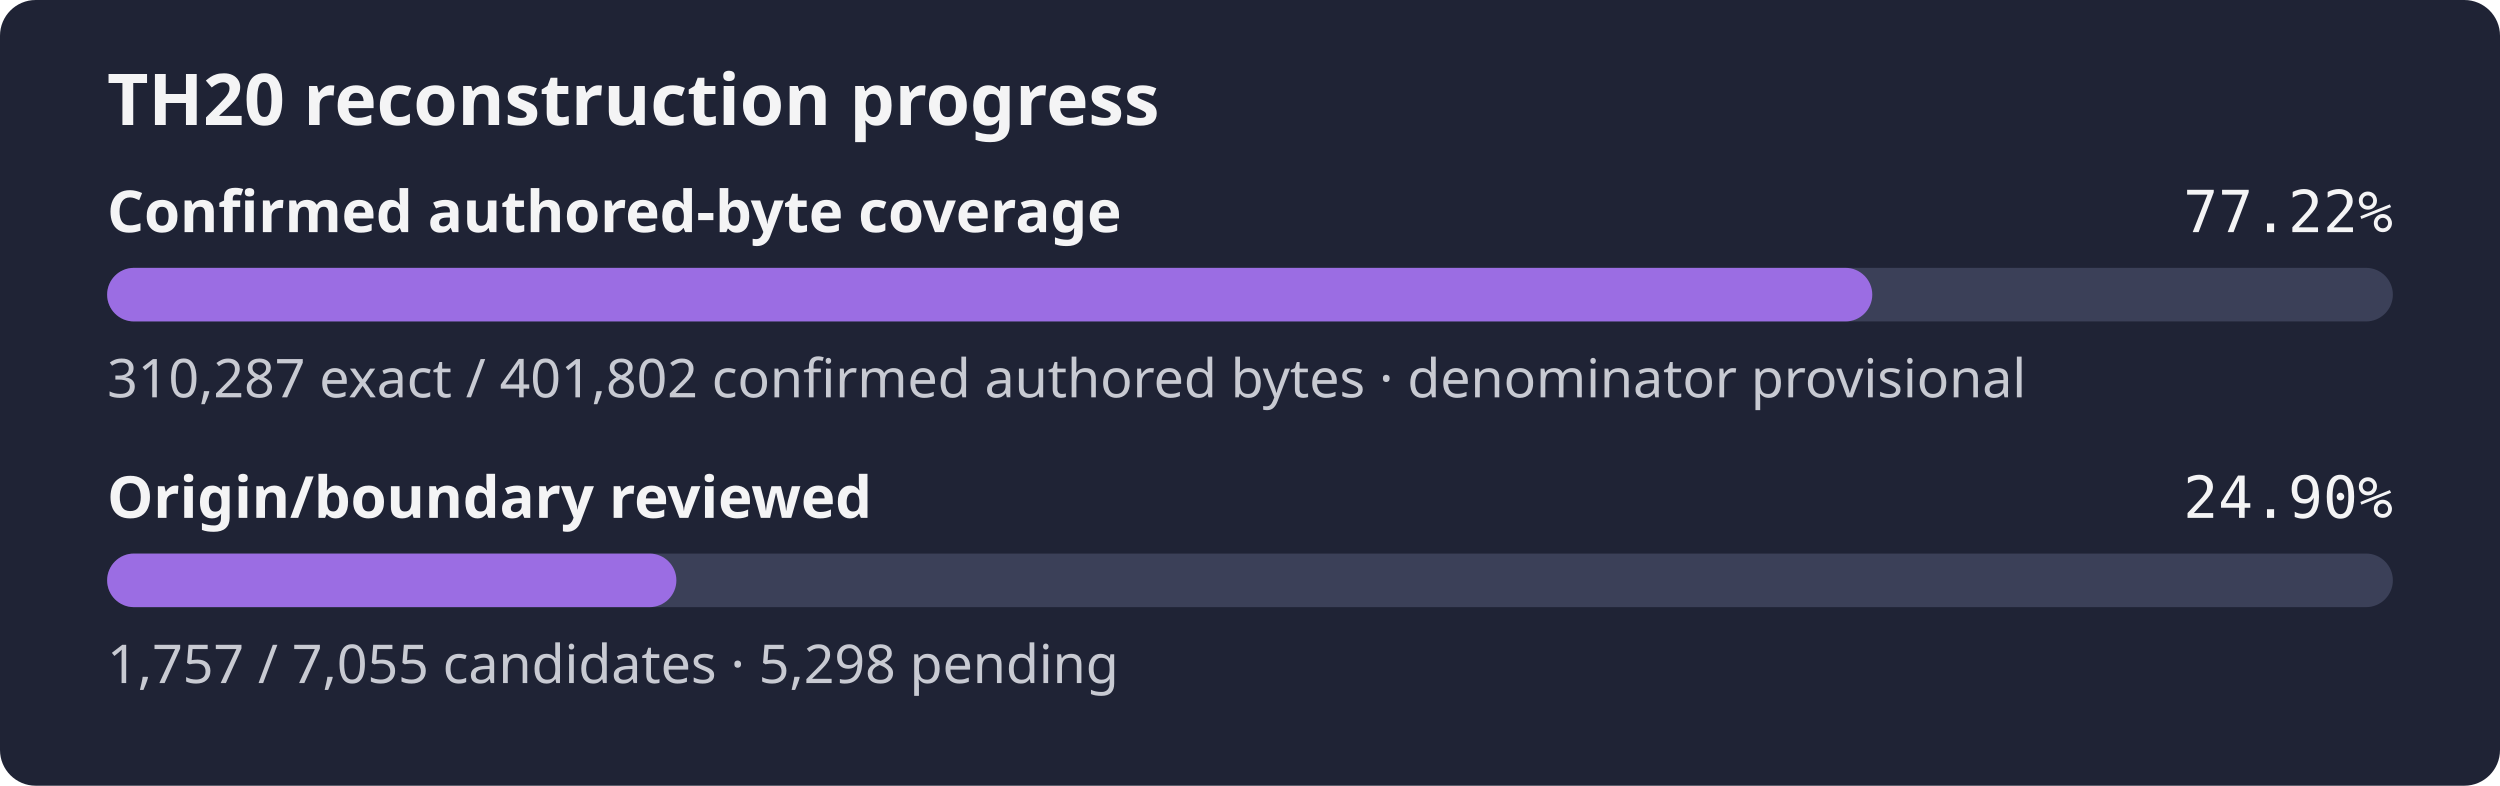
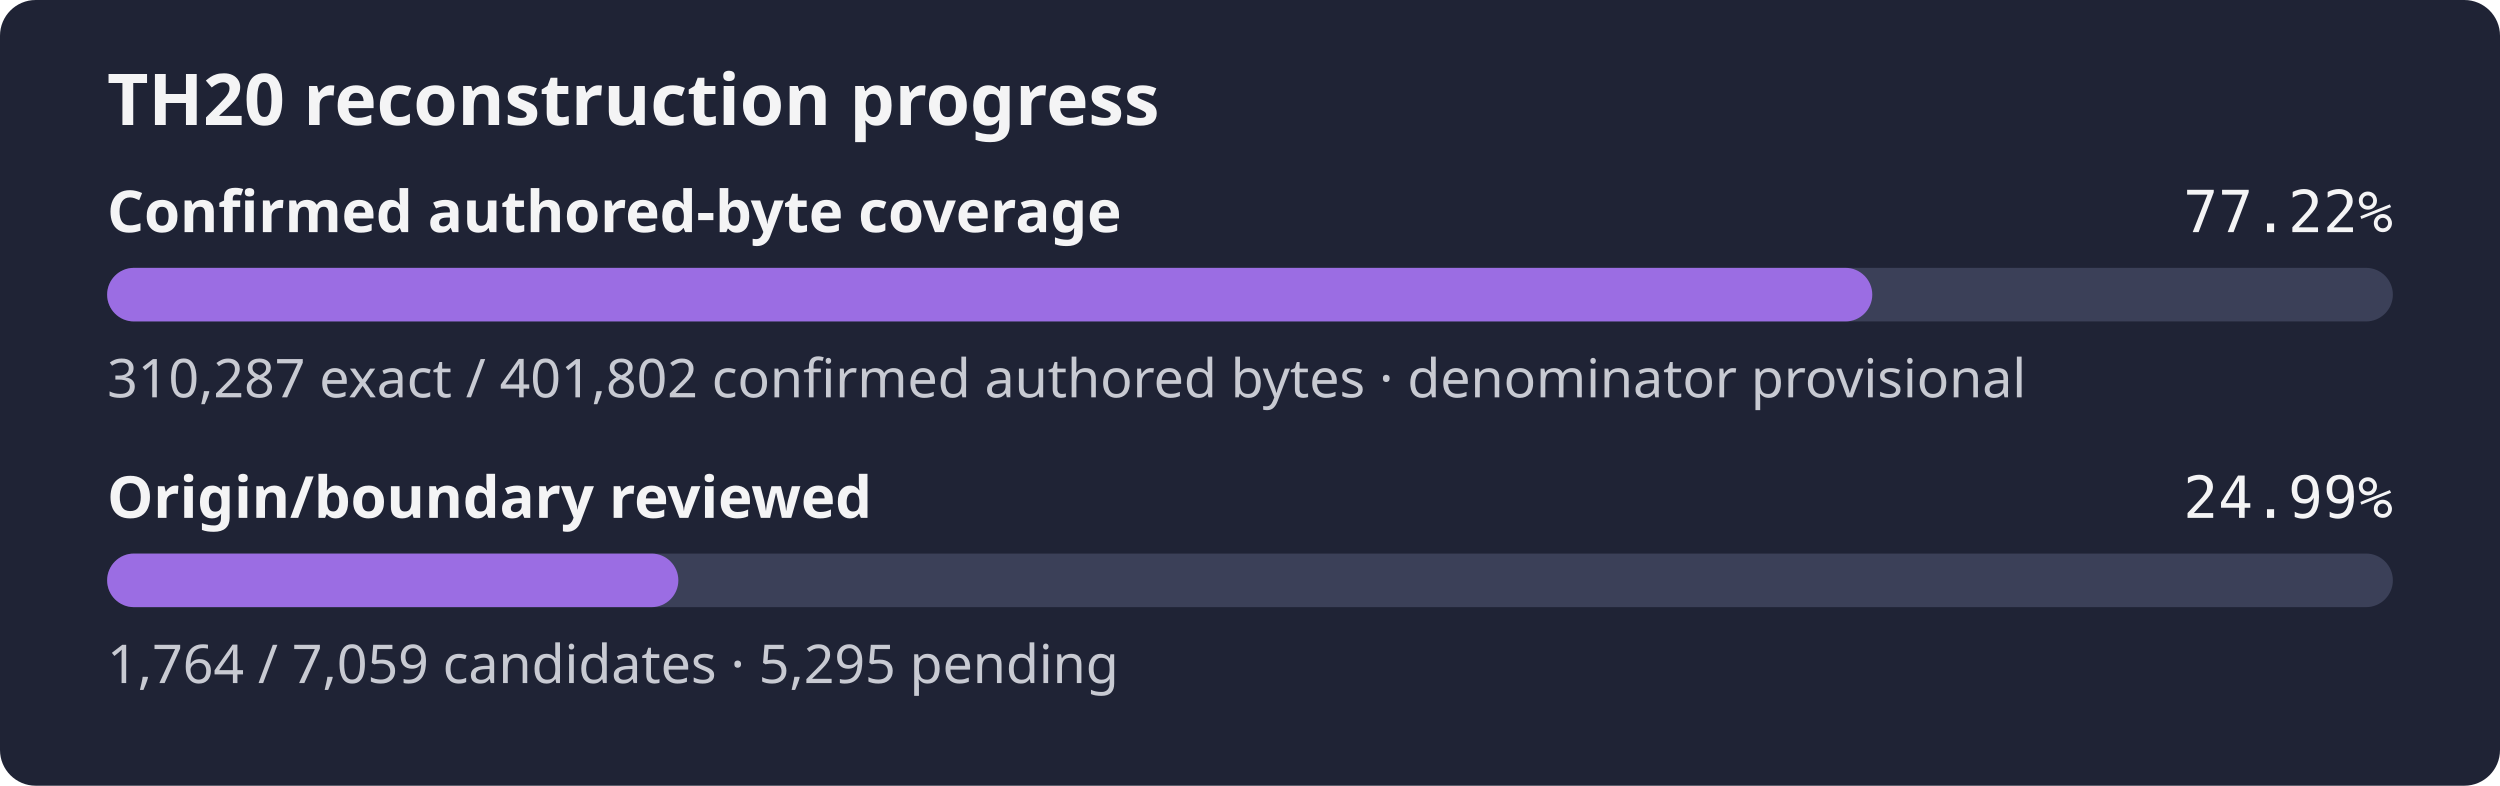
- <svg xmlns="http://www.w3.org/2000/svg" width="560" height="176" role="img" aria-label="TH20 reconstruction progress: 77.22% of the confirmed authored-byte set is exact, origin review 24.90%">
+ <svg xmlns="http://www.w3.org/2000/svg" width="560" height="176" role="img" aria-label="TH20 reconstruction progress: 77.22% of the confirmed authored-byte set is exact, origin review 24.99%">
  <rect width="560" height="176" rx="8" fill="#1f2335" />
  <text x="24" y="28" fill="#f4f4f5" font-family="sans-serif" font-size="16" font-weight="600">TH20 reconstruction progress</text>
  <text x="24" y="52" fill="#f4f4f5" font-family="sans-serif" font-size="13" font-weight="600">Confirmed authored-byte coverage</text>
  <text x="536" y="52" fill="#f4f4f5" text-anchor="end" font-family="monospace" font-size="13">77.22%</text>
  <rect x="24" y="60" width="512" height="12" rx="6" fill="#3b4058" />
  <rect x="24" y="60" width="395.39" height="12" rx="6" fill="#9b6de3" />
  <text x="24" y="89" fill="#c8cad2" font-family="sans-serif" font-size="12">310,287 exact / 401,802 confirmed authored bytes · denominator provisional</text>
  <text x="24" y="116" fill="#f4f4f5" font-family="sans-serif" font-size="13" font-weight="600">Origin/boundary reviewed</text>
-   <text x="536" y="116" fill="#f4f4f5" text-anchor="end" font-family="monospace" font-size="13">24.90%</text>
+   <text x="536" y="116" fill="#f4f4f5" text-anchor="end" font-family="monospace" font-size="13">24.99%</text>
  <rect x="24" y="124" width="512" height="12" rx="6" fill="#3b4058" />
-   <rect x="24" y="124" width="127.51" height="12" rx="6" fill="#9b6de3" />
-   <text x="24" y="153" fill="#c8cad2" font-family="sans-serif" font-size="12">1,757 / 7,055 candidates · 5,298 pending</text>
+   <rect x="24" y="124" width="127.95" height="12" rx="6" fill="#9b6de3" />
+   <text x="24" y="153" fill="#c8cad2" font-family="sans-serif" font-size="12">1,764 / 7,059 candidates · 5,295 pending</text>
</svg>
